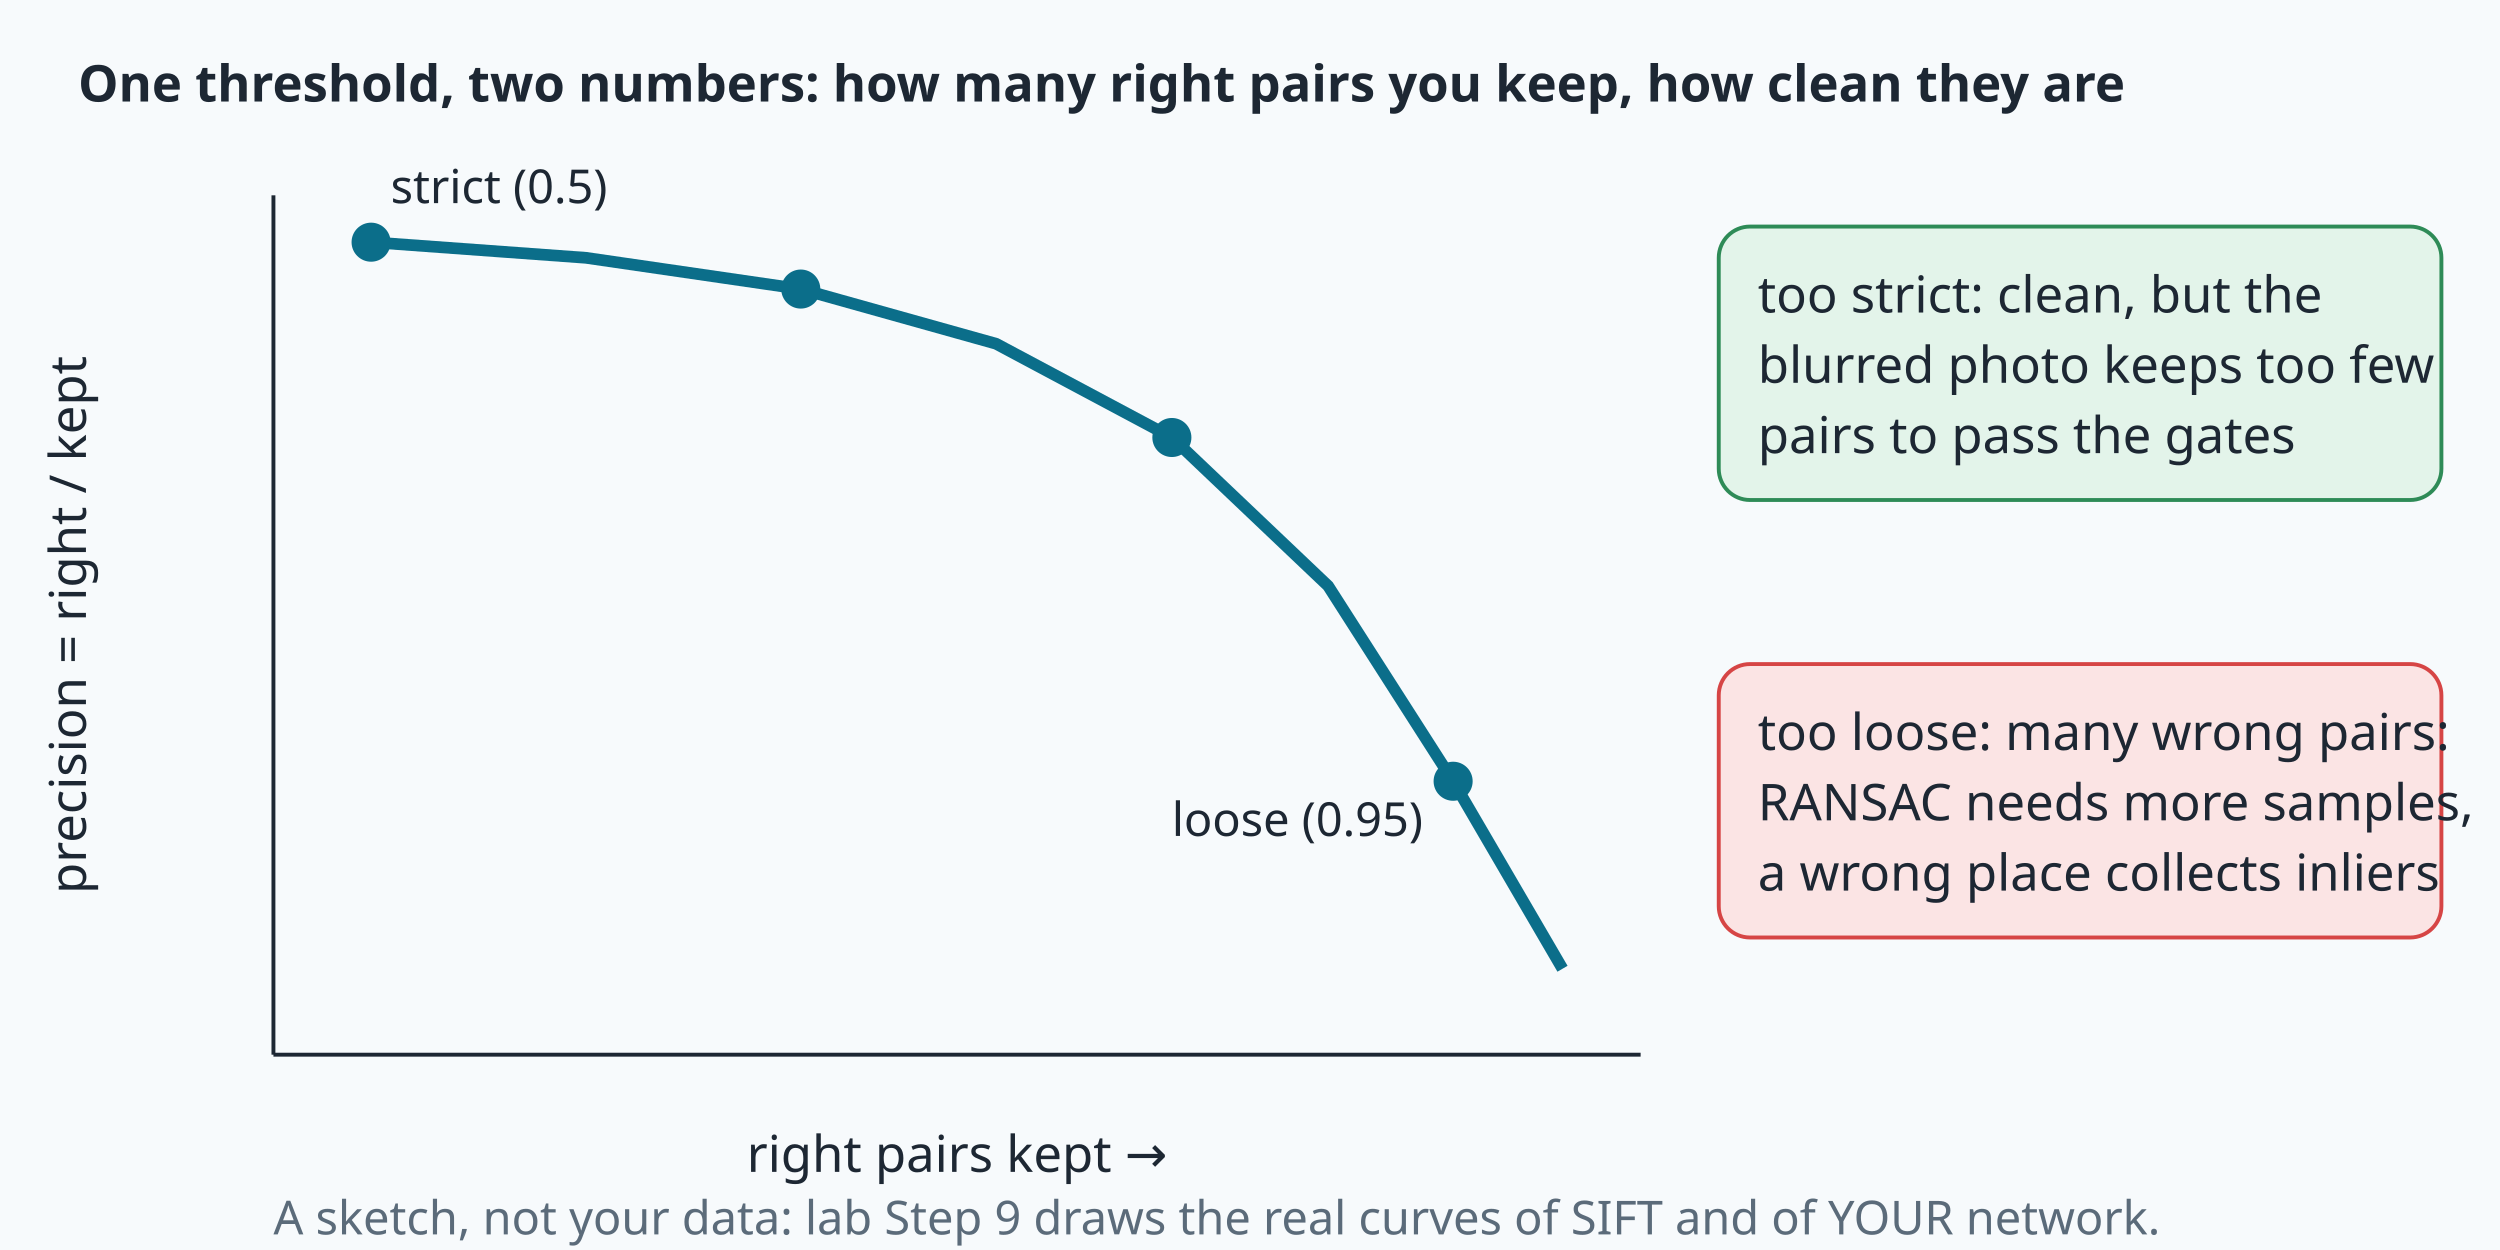
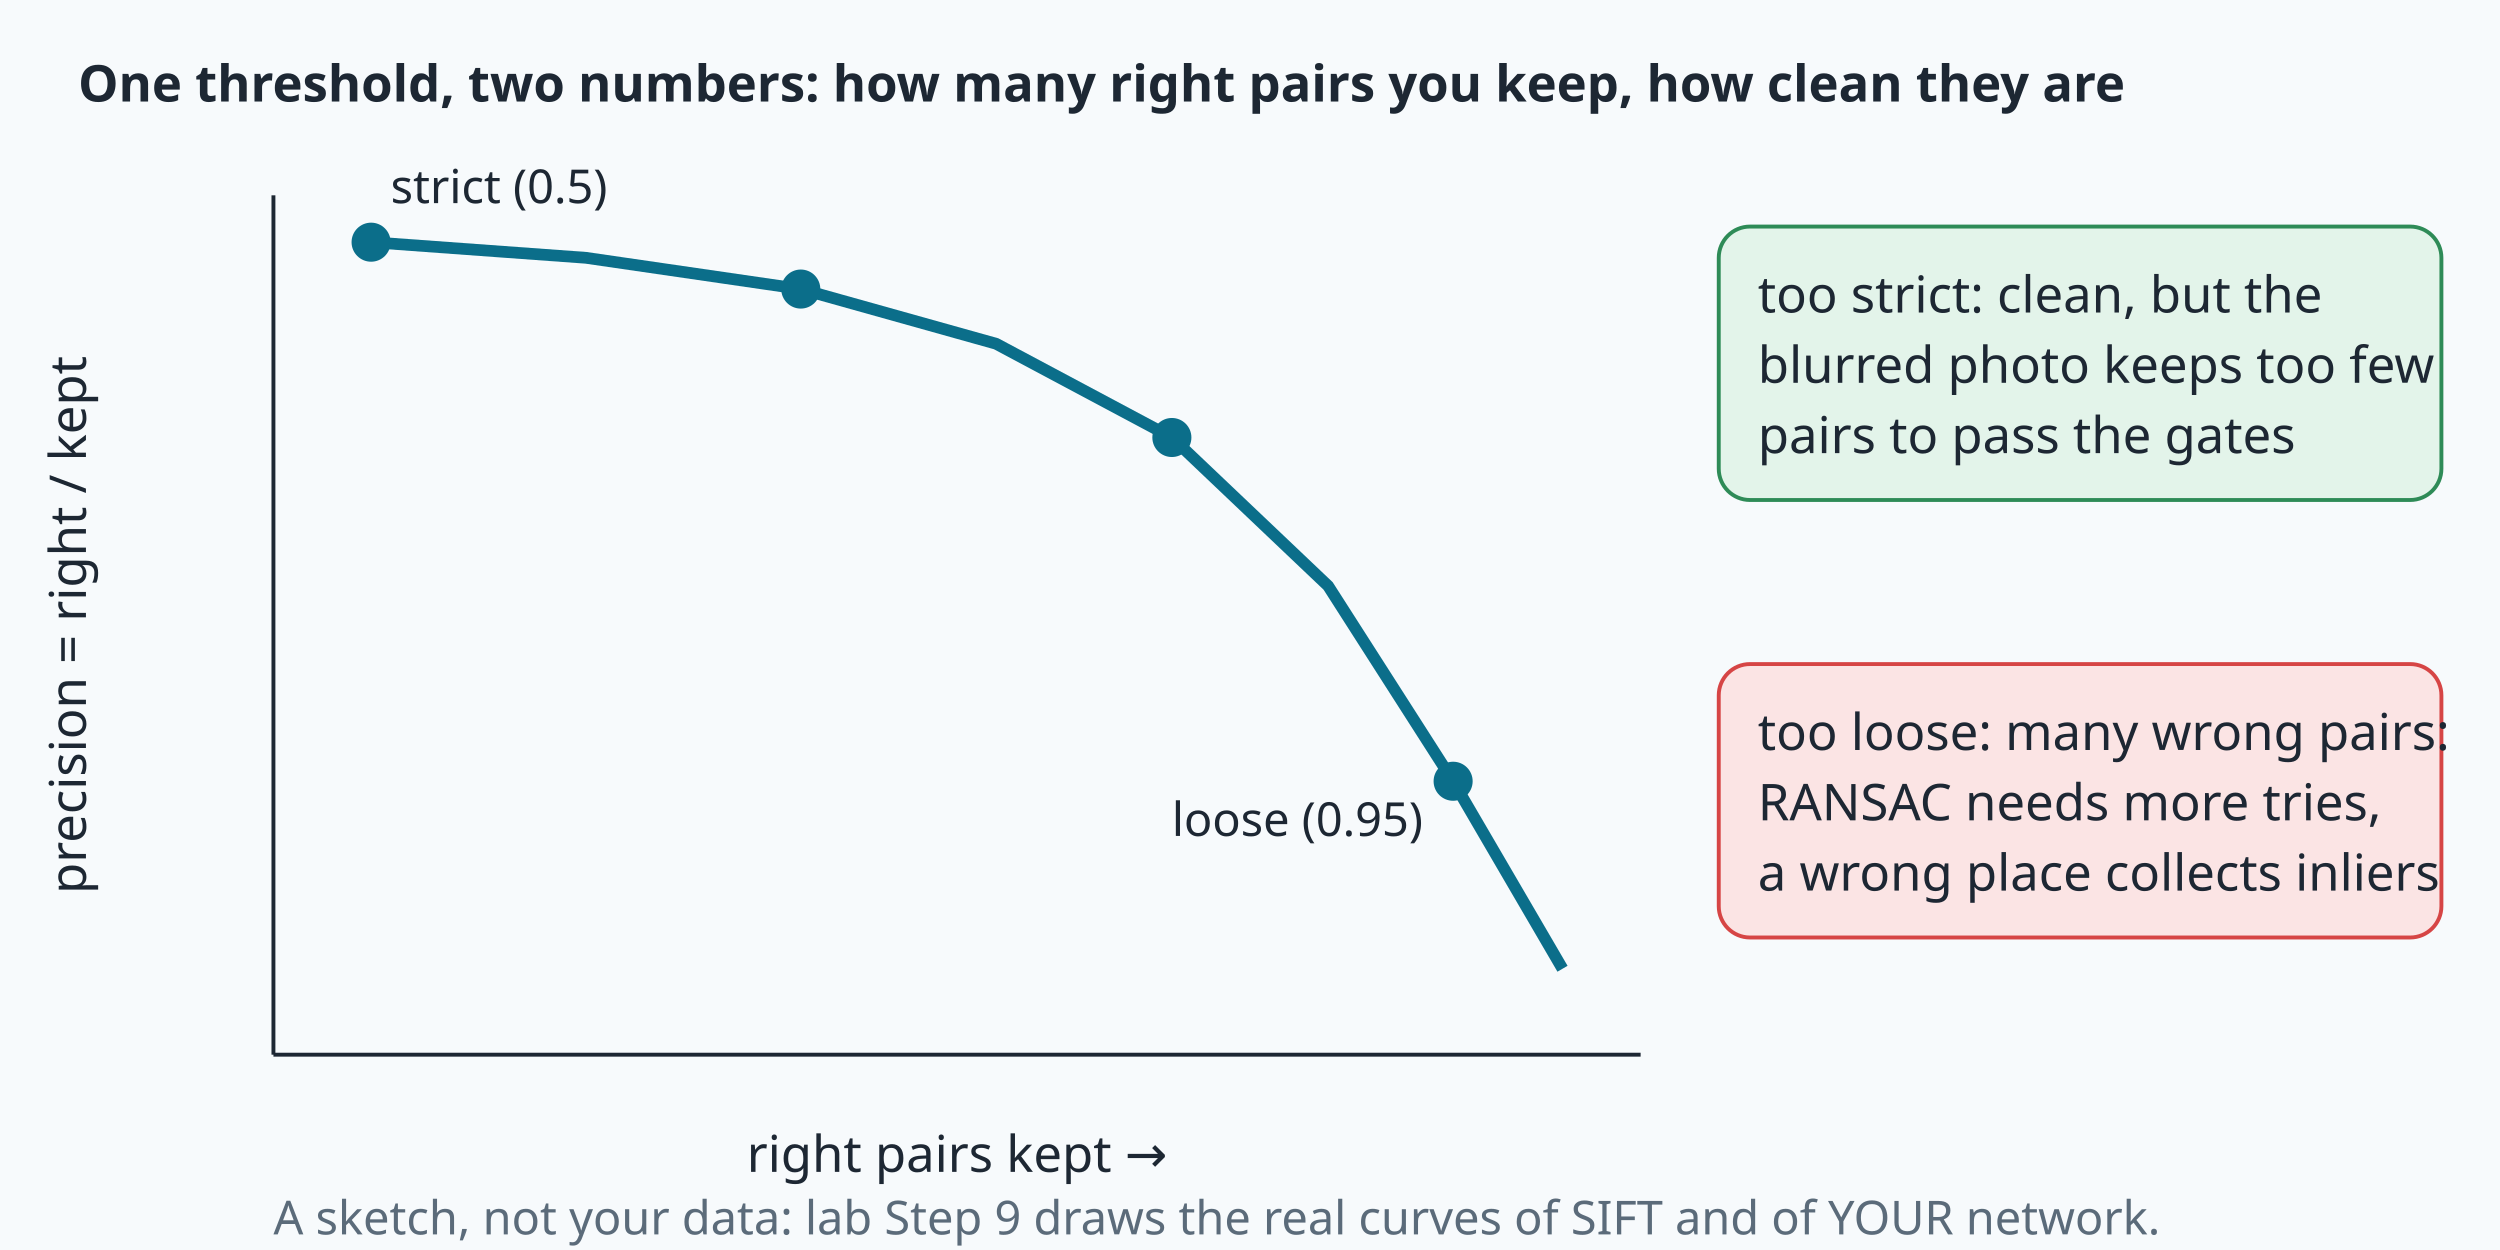
<svg xmlns="http://www.w3.org/2000/svg" viewBox="0 0 640 320" font-family="sans-serif" font-size="13">
  <rect width="640" height="320" fill="#f7fafc" />
  <text x="20" y="26" fill="#1d2733" font-weight="bold">One threshold, two numbers: how many right pairs you keep, how clean they are</text>
  <line x1="70" y1="270" x2="420" y2="270" stroke="#1d2733" />
  <line x1="70" y1="270" x2="70" y2="50" stroke="#1d2733" />
  <text x="245" y="300" text-anchor="middle" fill="#1d2733">right pairs kept →</text>
  <text x="22" y="160" fill="#1d2733" transform="rotate(-90 22 160)" text-anchor="middle">precision = right / kept</text>
  <polyline points="95,62 150,66 205,74 255,88 300,112 340,150 372,200 400,248" fill="none" stroke="#0b6e8a" stroke-width="3" />
  <g fill="#0b6e8a">
    <circle cx="95" cy="62" r="5" />
    <circle cx="205" cy="74" r="5" />
    <circle cx="300" cy="112" r="5" />
    <circle cx="372" cy="200" r="5" />
  </g>
  <text x="100" y="52" fill="#1d2733" font-size="12">strict (0.5)</text>
  <text x="300" y="214" fill="#1d2733" font-size="12">loose (0.95)</text>
  <rect x="440" y="58" width="185" height="70" rx="8" fill="#e3f4ea" stroke="#2e8b57" />
  <text x="450" y="80" fill="#1d2733">too strict: clean, but the</text>
  <text x="450" y="98" fill="#1d2733">blurred photo keeps too few</text>
  <text x="450" y="116" fill="#1d2733">pairs to pass the gates</text>
  <rect x="440" y="170" width="185" height="70" rx="8" fill="#fbe4e4" stroke="#d64545" />
  <text x="450" y="192" fill="#1d2733">too loose: many wrong pairs:</text>
-   <text x="450" y="210" fill="#1d2733">RANSAC needs more samples,</text>
+   <text x="450" y="210" fill="#1d2733">RANSAC needs more tries,</text>
  <text x="450" y="228" fill="#1d2733">a wrong place collects inliers</text>
  <text x="70" y="316" fill="#5b6b7a" font-size="12">A sketch, not your data: lab Step 9 draws the real curves of SIFT and of YOUR network.</text>
</svg>
